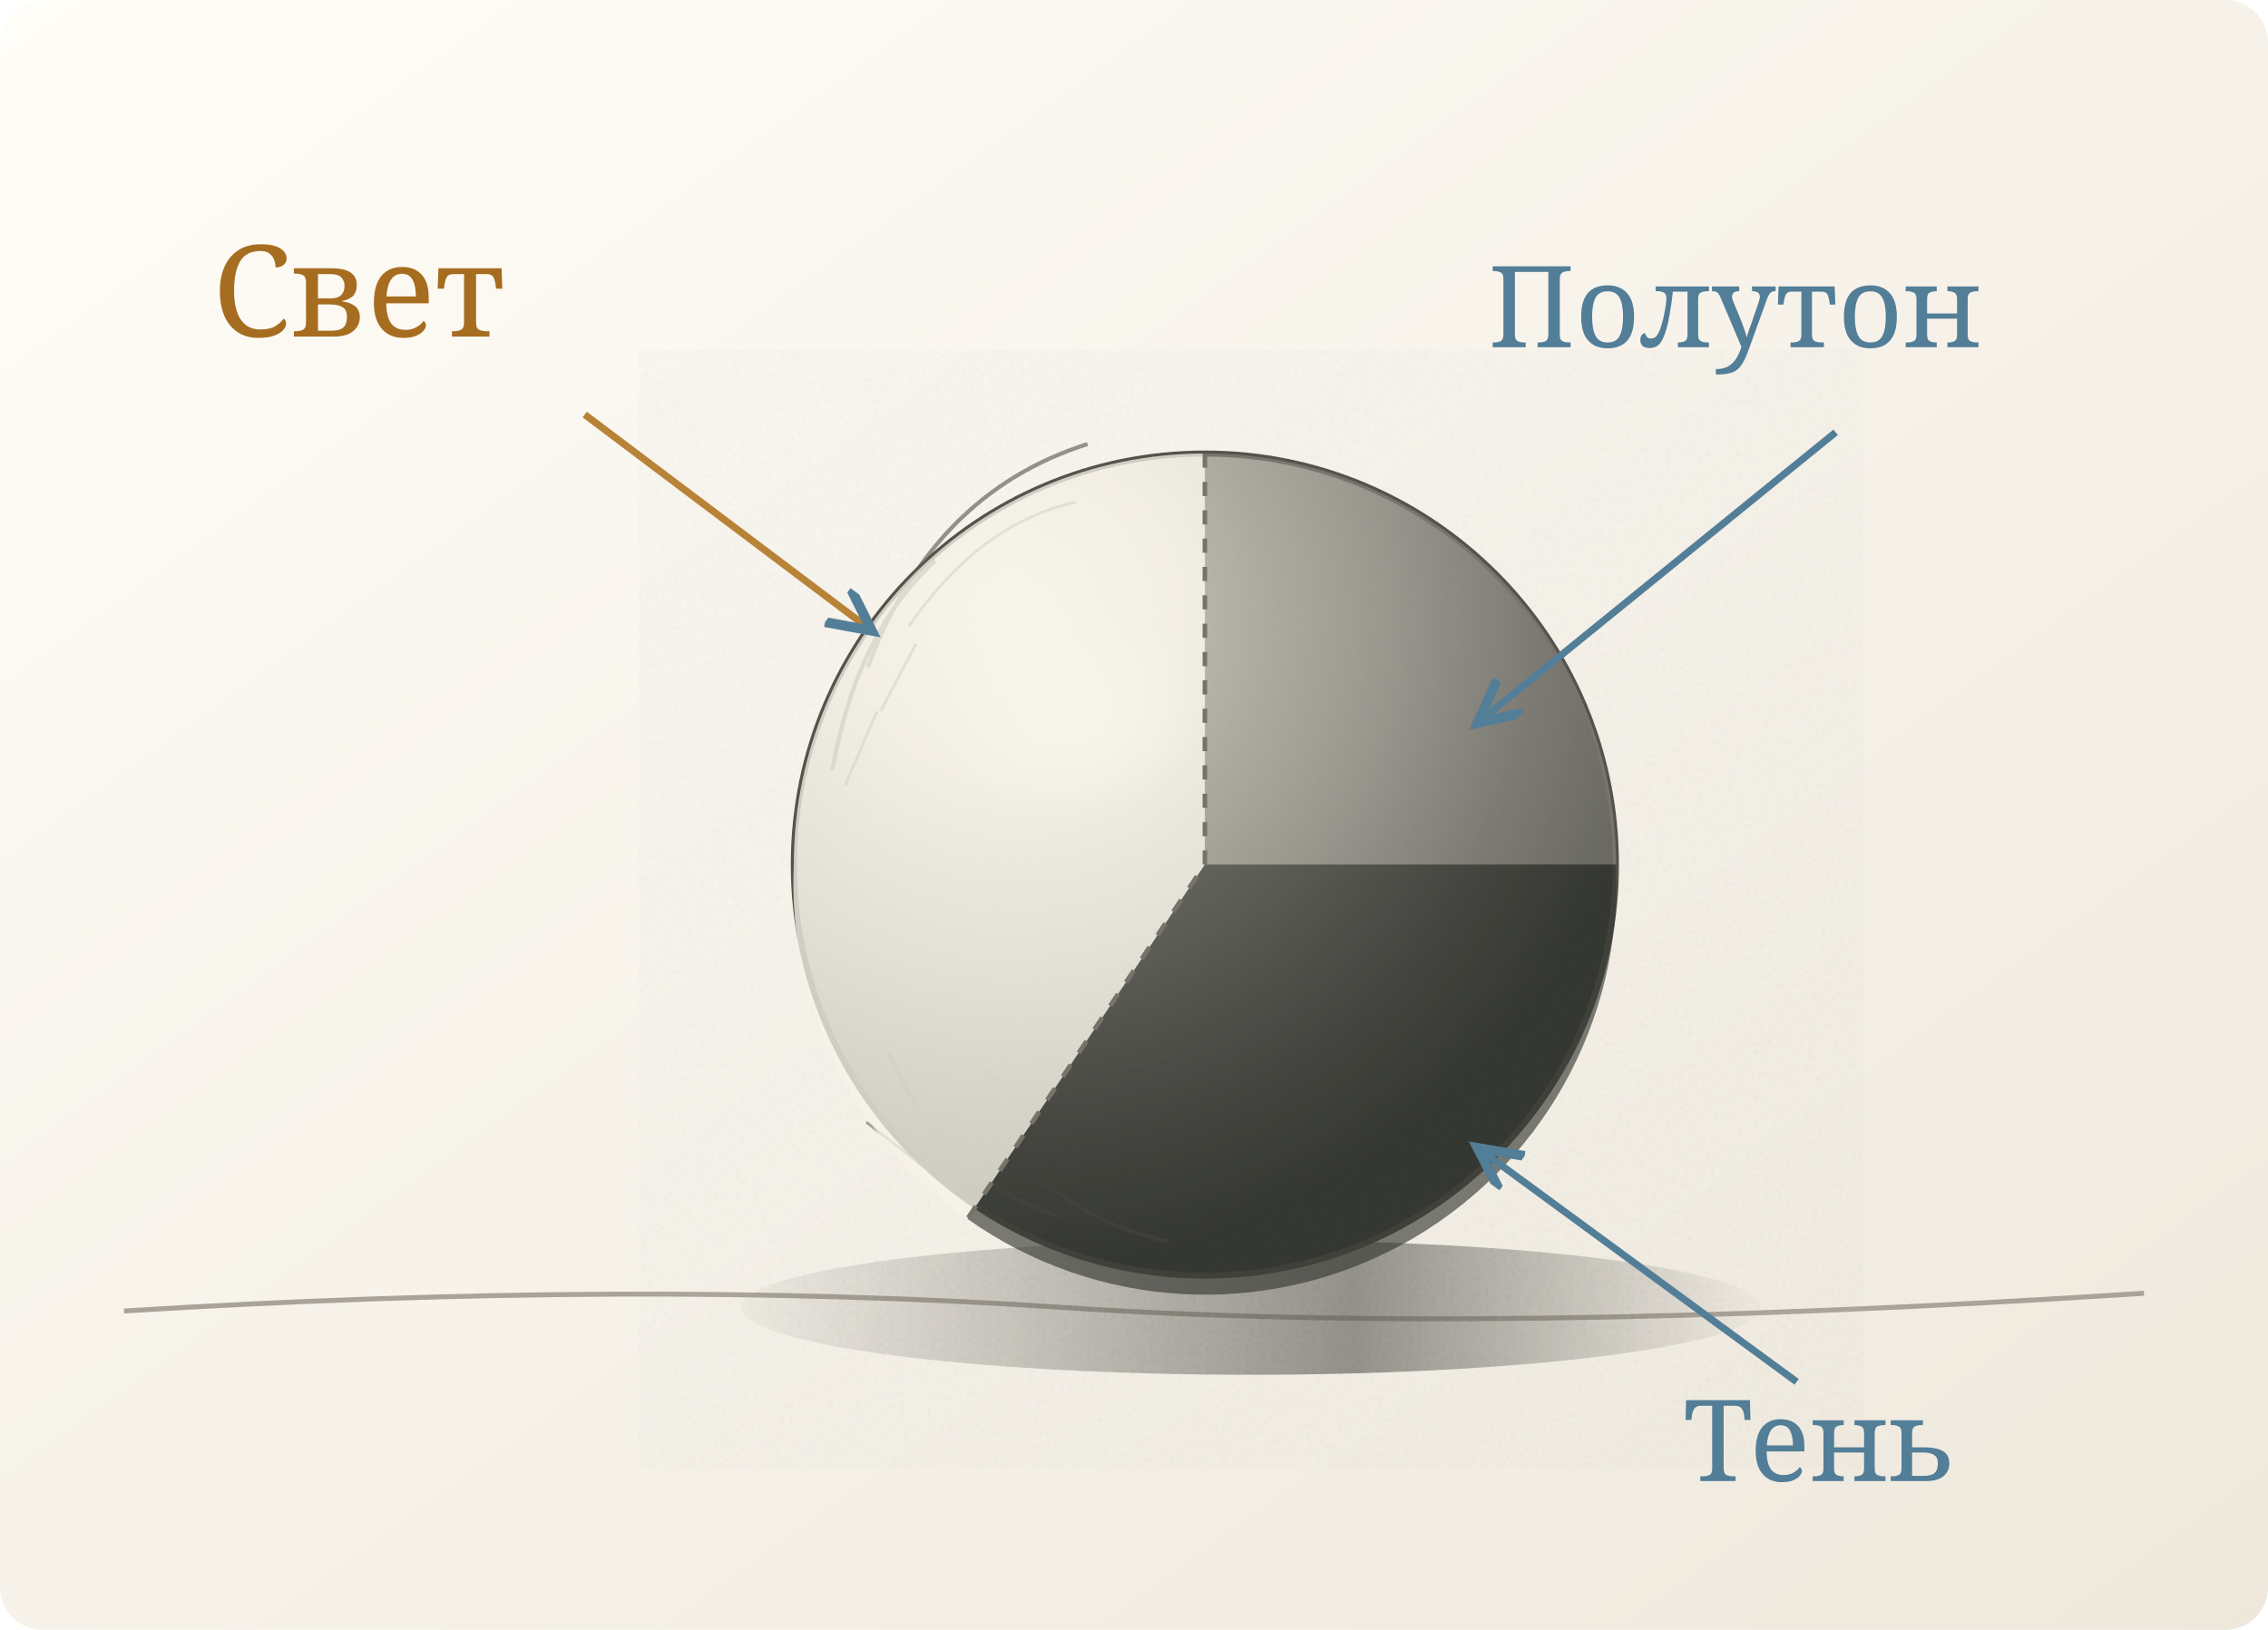
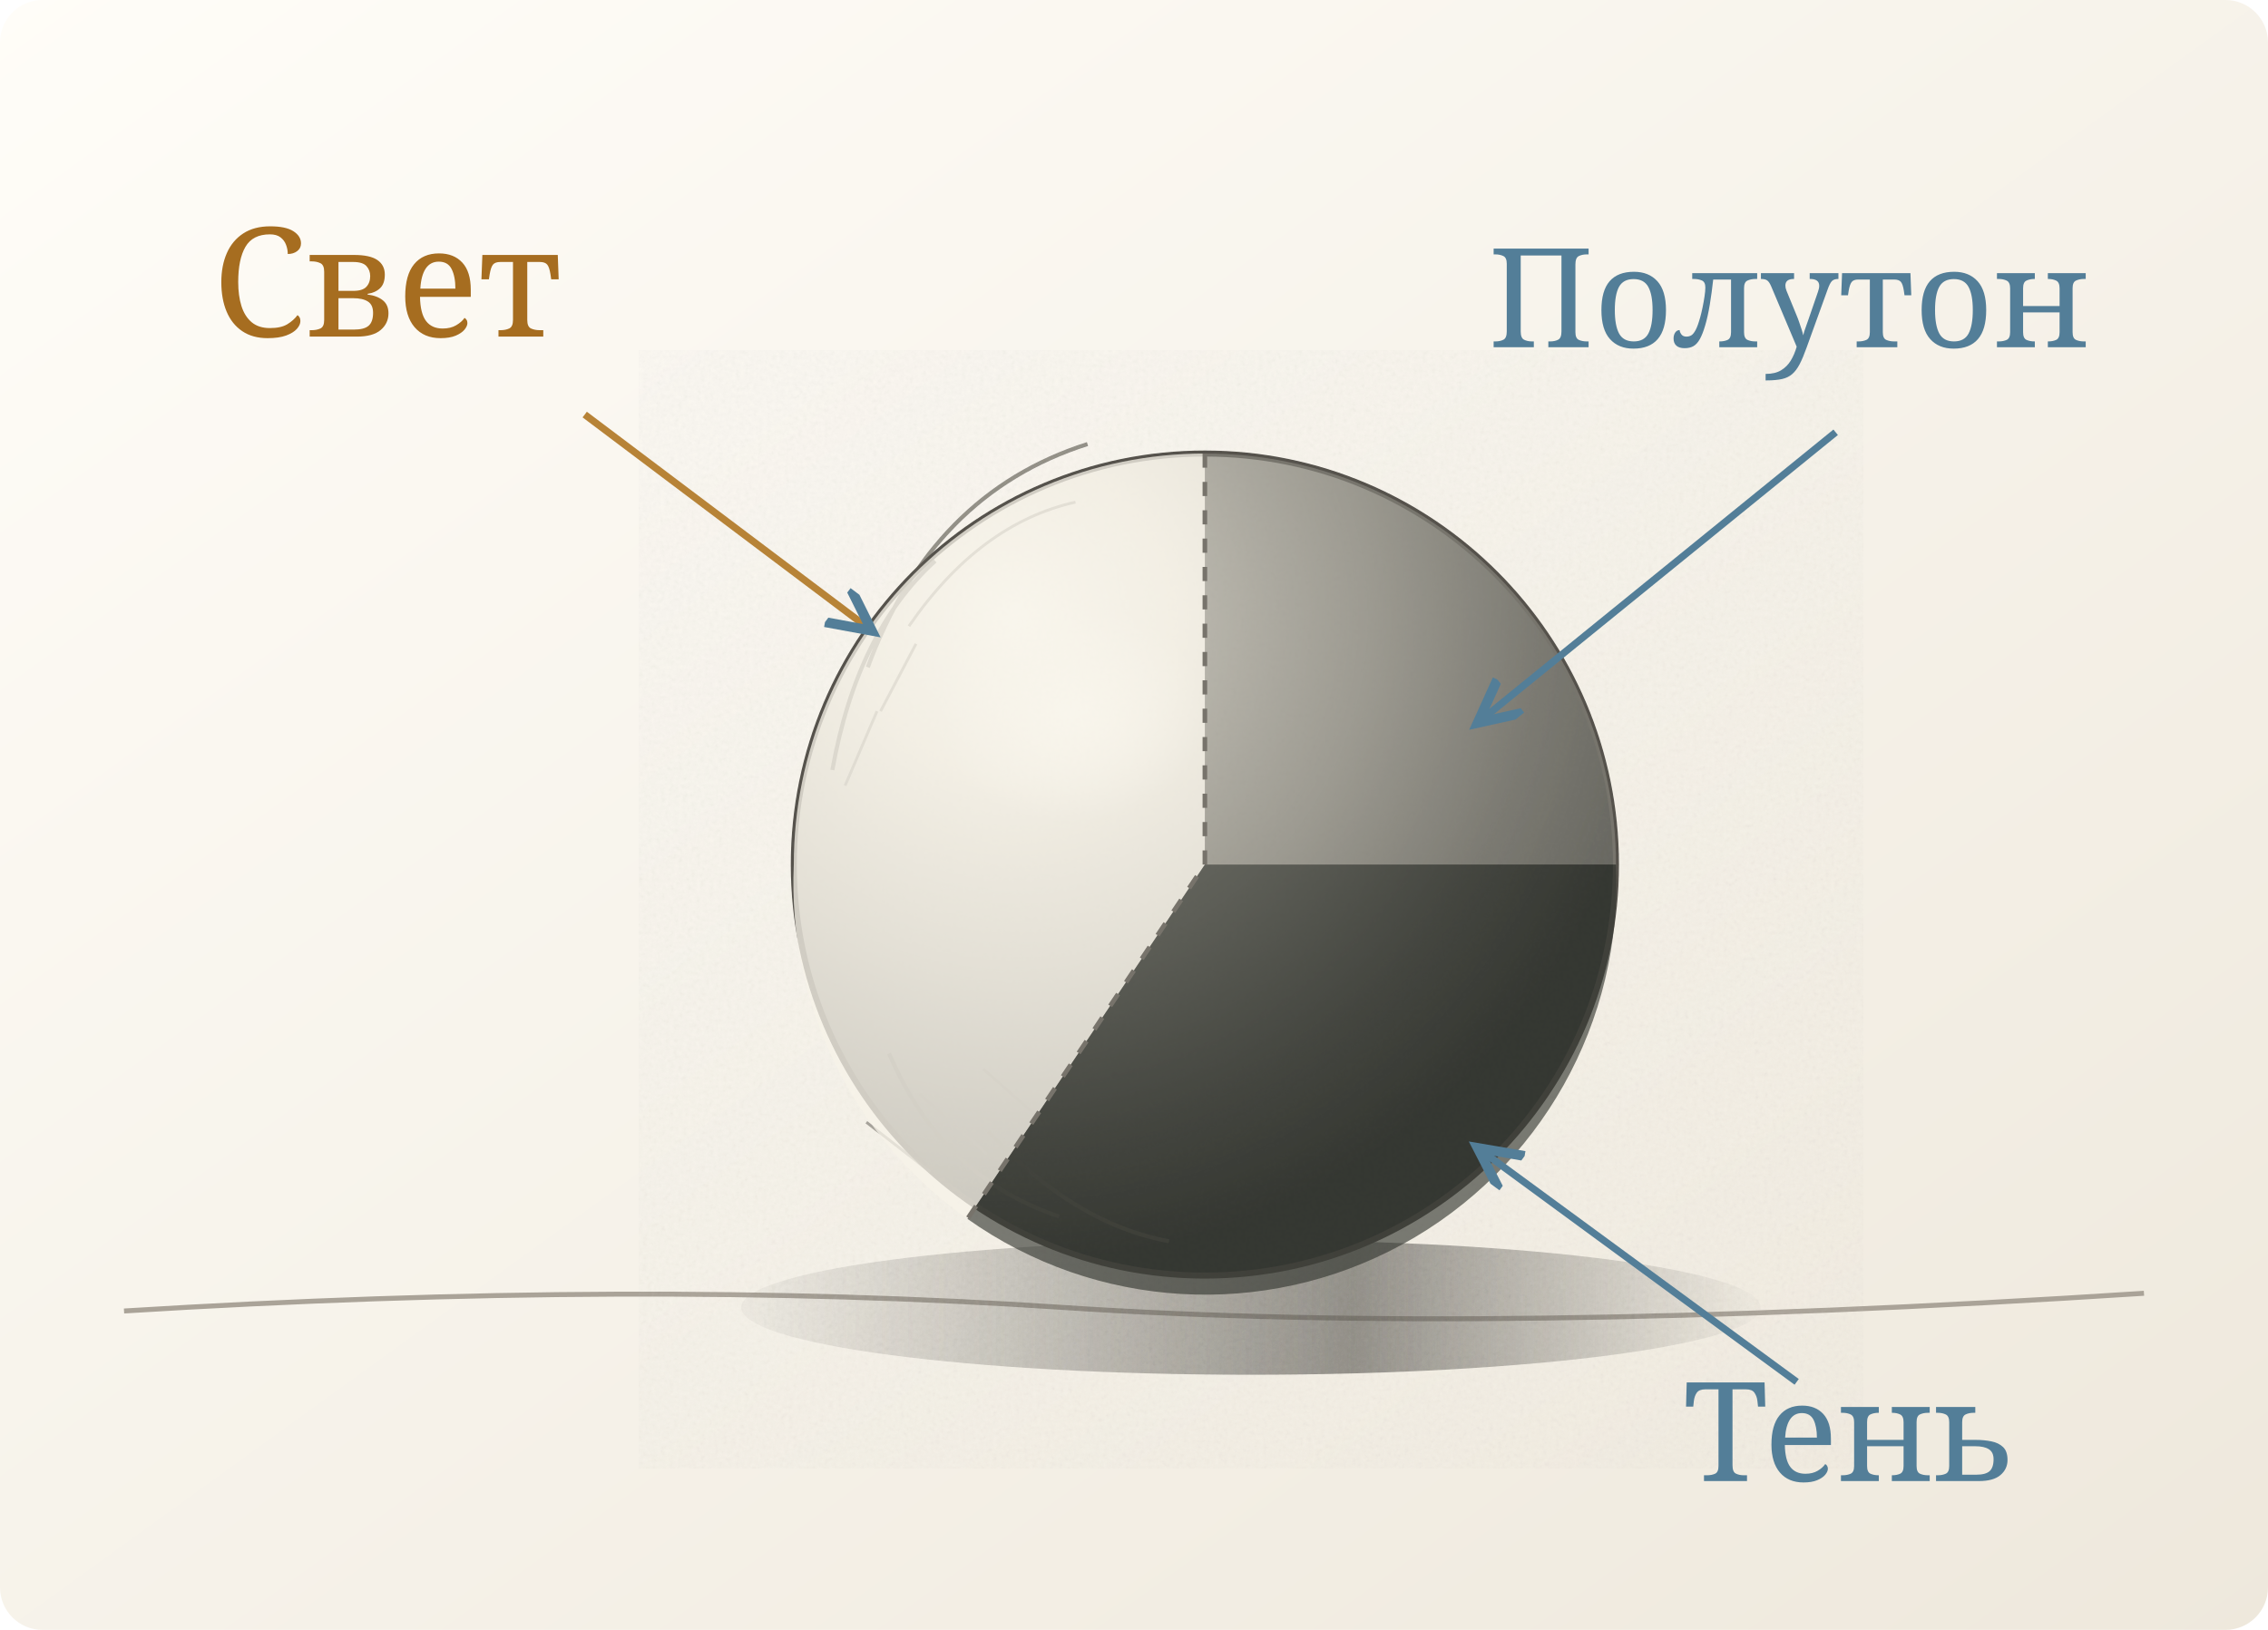
<svg xmlns="http://www.w3.org/2000/svg" viewBox="0 0 640 460" role="img" aria-labelledby="title desc">
  <defs>
    <linearGradient id="paper" x1="0" y1="0" x2="1" y2="1">
      <stop stop-color="#fffdf8" />
      <stop offset="1" stop-color="#eee8dc" />
    </linearGradient>
    <radialGradient id="ball" cx="27%" cy="20%" r="78%">
      <stop stop-color="#fffef9" />
      <stop offset=".25" stop-color="#e6e2d8" />
      <stop offset=".55" stop-color="#a6a39a" />
      <stop offset=".82" stop-color="#5f5e58" />
      <stop offset="1" stop-color="#393a36" />
    </radialGradient>
    <linearGradient id="cast">
      <stop stop-color="#57564f" stop-opacity=".05" />
      <stop offset=".6" stop-color="#55534d" stop-opacity=".6" />
      <stop offset="1" stop-color="#55534d" stop-opacity=".02" />
    </linearGradient>
    <radialGradient id="shine">
      <stop stop-color="#fffef9" stop-opacity=".98" />
      <stop offset="1" stop-color="#fffef9" stop-opacity="0" />
    </radialGradient>
    <filter id="paperGrain" x="-10%" y="-10%" width="120%" height="120%">
      <feTurbulence type="fractalNoise" baseFrequency=".8" numOctaves="2" seed="9" result="n" />
      <feColorMatrix in="n" type="saturate" values="0" result="mono" />
      <feComponentTransfer>
        <feFuncA type="table" tableValues="0 .09" />
      </feComponentTransfer>
      <feBlend in="SourceGraphic" mode="multiply" />
    </filter>
    <marker id="arrow" markerWidth="8" markerHeight="8" refX="6" refY="3" orient="auto">
      <path d="M0 0L6 3L0 6" fill="none" stroke="#537e98" stroke-width="1.4" />
    </marker>
  </defs>
  <rect width="640" height="460" rx="12" fill="url(#paper)" />
  <path d="M35 370Q180 361 300 369T605 365" fill="none" stroke="#aaa398" stroke-width="1.4" />
  <g filter="url(#paperGrain)">
    <ellipse cx="353" cy="369" rx="143.84" ry="19" fill="url(#cast)" />
    <circle cx="340" cy="244" r="116" fill="url(#ball)" stroke="#56534d" stroke-width="1.7" />
    <ellipse cx="302" cy="201" rx="38" ry="31" fill="url(#shine)" />
    <path d="M244.88 188.32q18 -49 62 -63m-72 92q7 -39 29 -59m-13 139q15 35 48 46m-20 -24q24 26 51 31" fill="none" stroke="#5d5a53" stroke-width="1.15" opacity=".65" />
    <path d="M256.48 176.72q20 -29 47 -35m-56 59l-9 21m20 -40l-10 19m-4 116l18 14m-3 -22l19 17m-1 -24l17 15" fill="none" stroke="#68645c" stroke-width=".8" opacity=".55" />
  </g>
  <path d="M340 128A116 116 0 0 0 224 244A116 116 0 0 0 273 344L340 244Z" fill="#f7f3e8" opacity=".76" />
  <path d="M340 128A116 116 0 0 1 456 244L340 244Z" fill="#96938a" opacity=".52" />
  <path d="M456 244A116 116 0 0 1 273 344L340 244Z" fill="#343630" opacity=".64" />
  <path d="M340 128V244L273 344" stroke="#77736b" stroke-width="1.3" stroke-dasharray="4 4" fill="none" />
  <path d="M165 117L246 178" stroke="#b78337" stroke-width="2" fill="none" marker-end="url(#arrow)" />
-   <text x="60" y="95" fill="#a66d20" font-size="36" font-family="Georgia,serif">Свет</text>
+   <text x="60" y="95" fill="#a66d20" font-size="43" font-family="Georgia,serif">Свет</text>
  <path d="M518 122L417 204" stroke="#537e98" stroke-width="2" fill="none" marker-end="url(#arrow)" />
-   <text x="420" y="98" fill="#537e98" font-size="32" font-family="Georgia,serif">Полутон</text>
+   <text x="420" y="98" fill="#537e98" font-size="39" font-family="Georgia,serif">Полутон</text>
  <path d="M507 390L417 324" stroke="#537e98" stroke-width="2" fill="none" marker-end="url(#arrow)" />
-   <text x="475" y="418" fill="#537e98" font-size="32" font-family="Georgia,serif">Тень</text>
+   <text x="475" y="418" fill="#537e98" font-size="39" font-family="Georgia,serif">Тень</text>
</svg>
